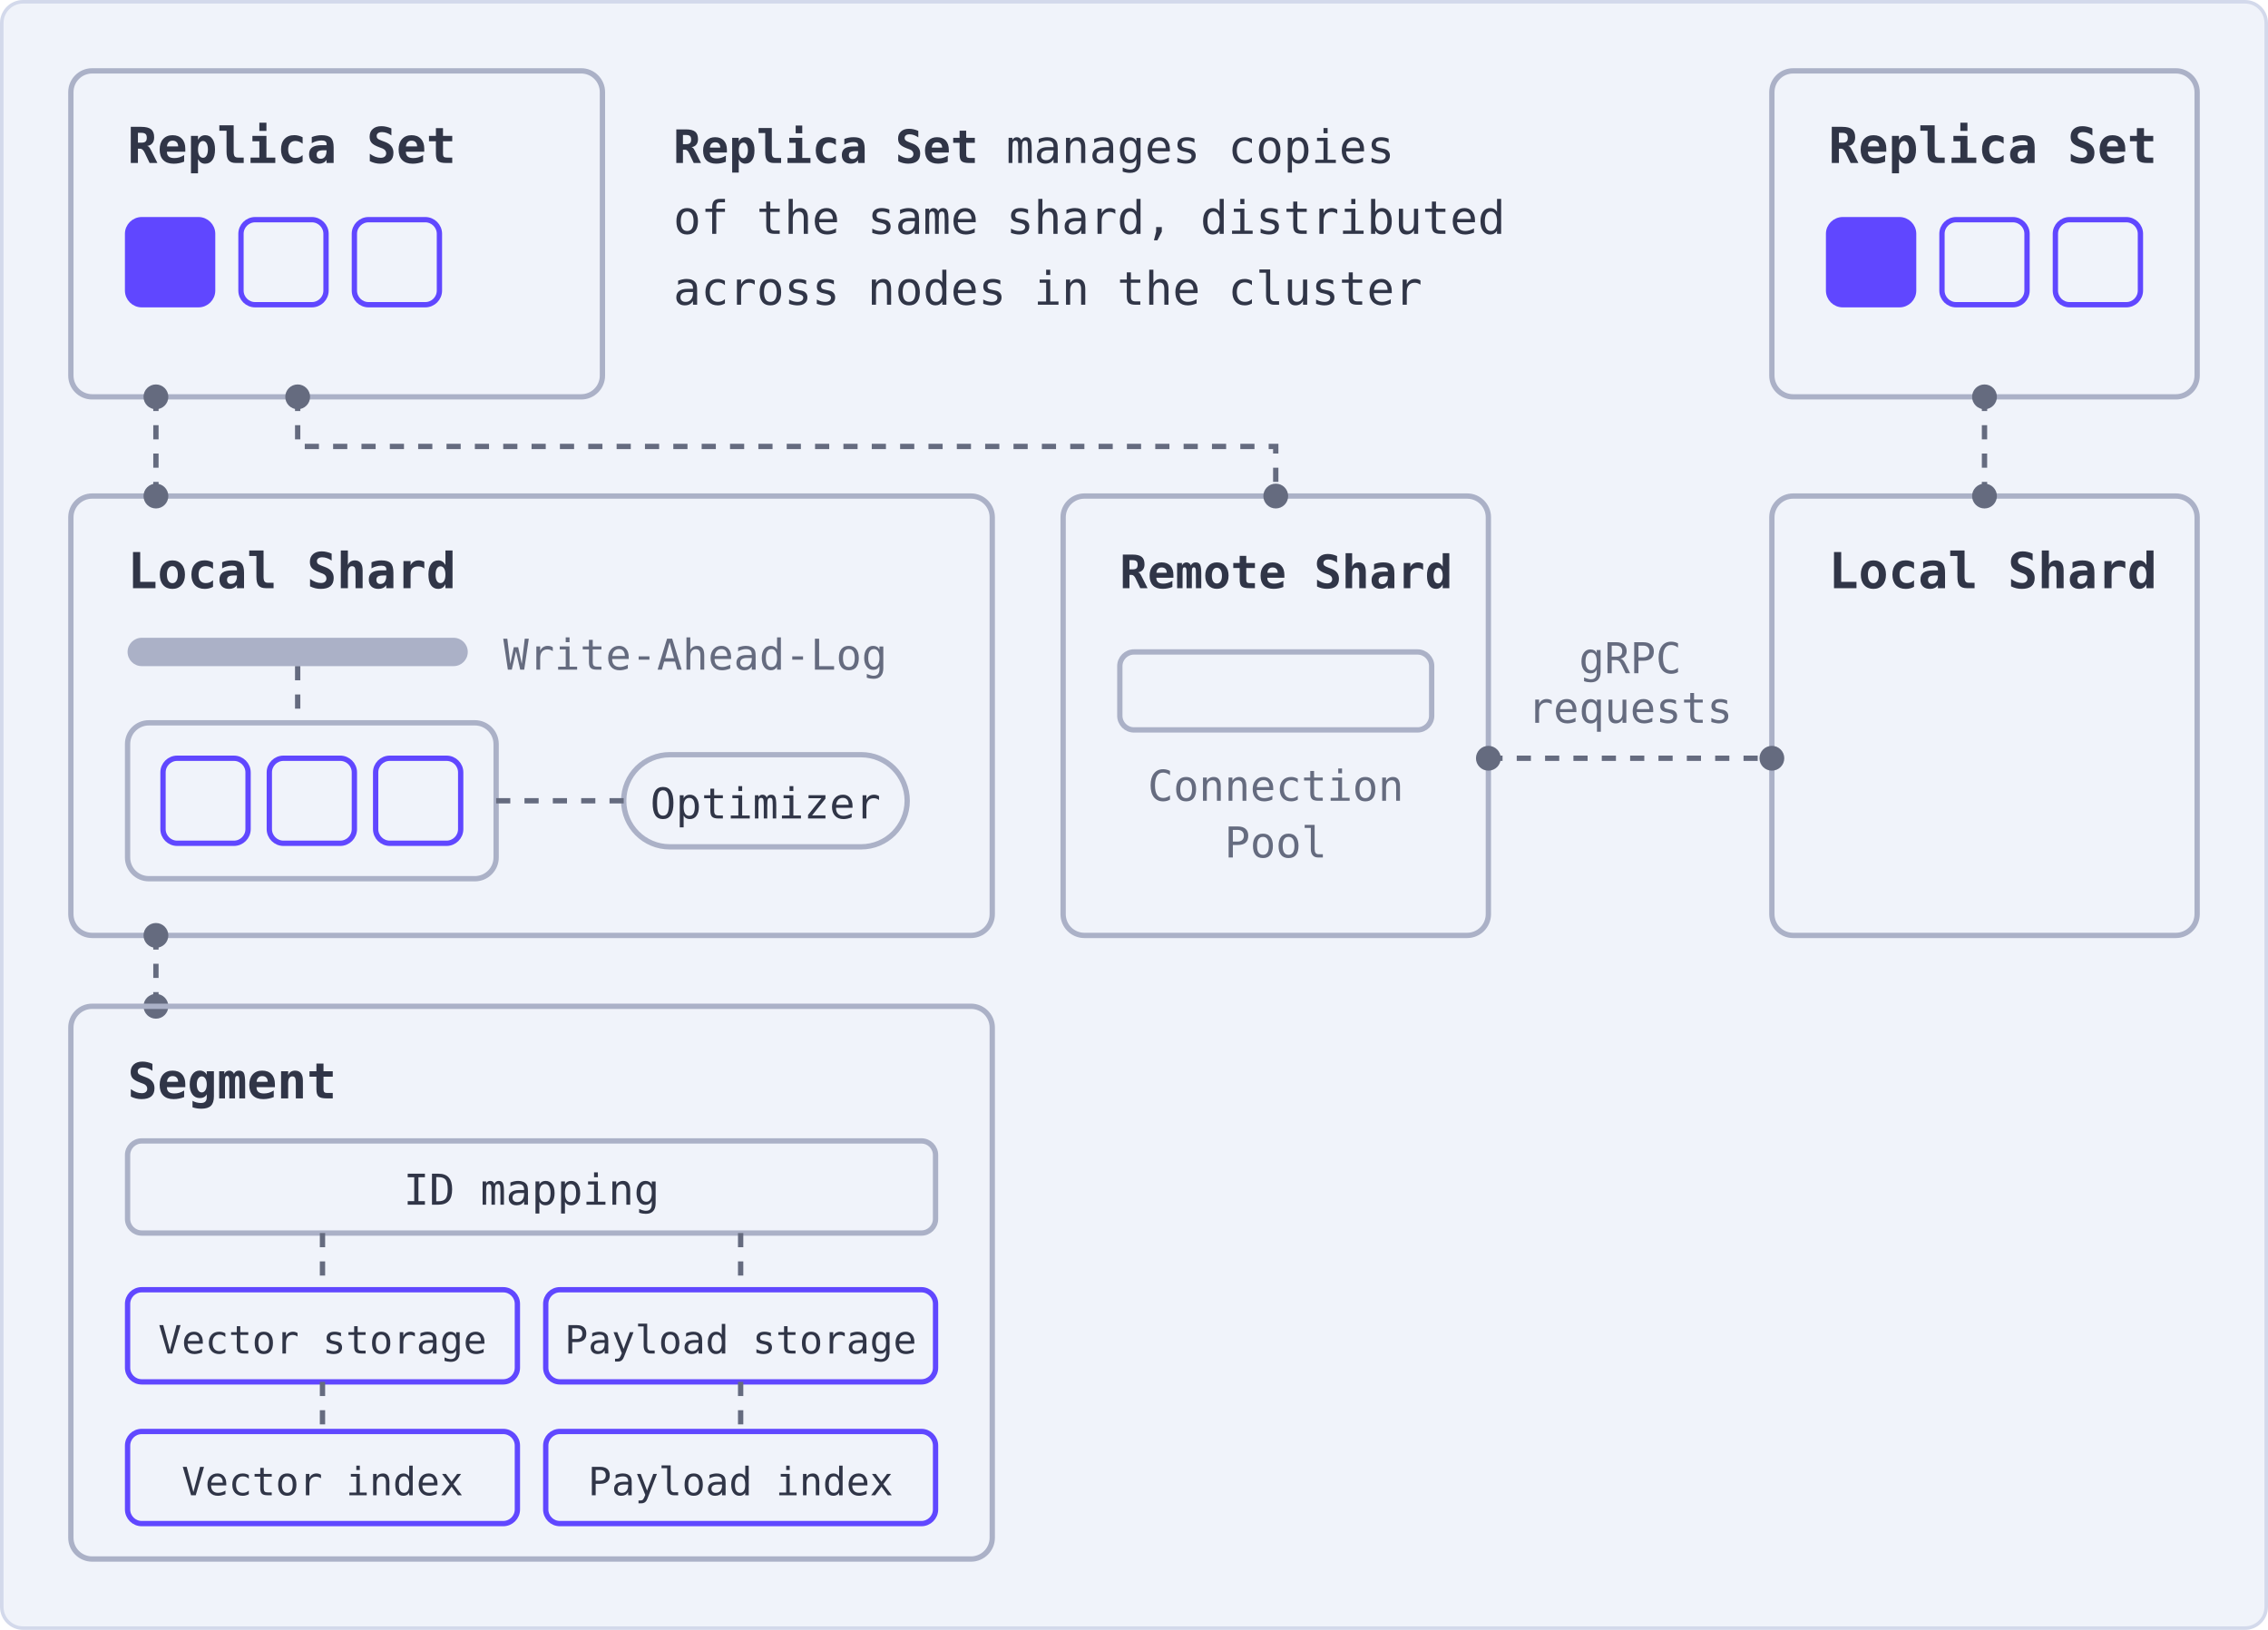
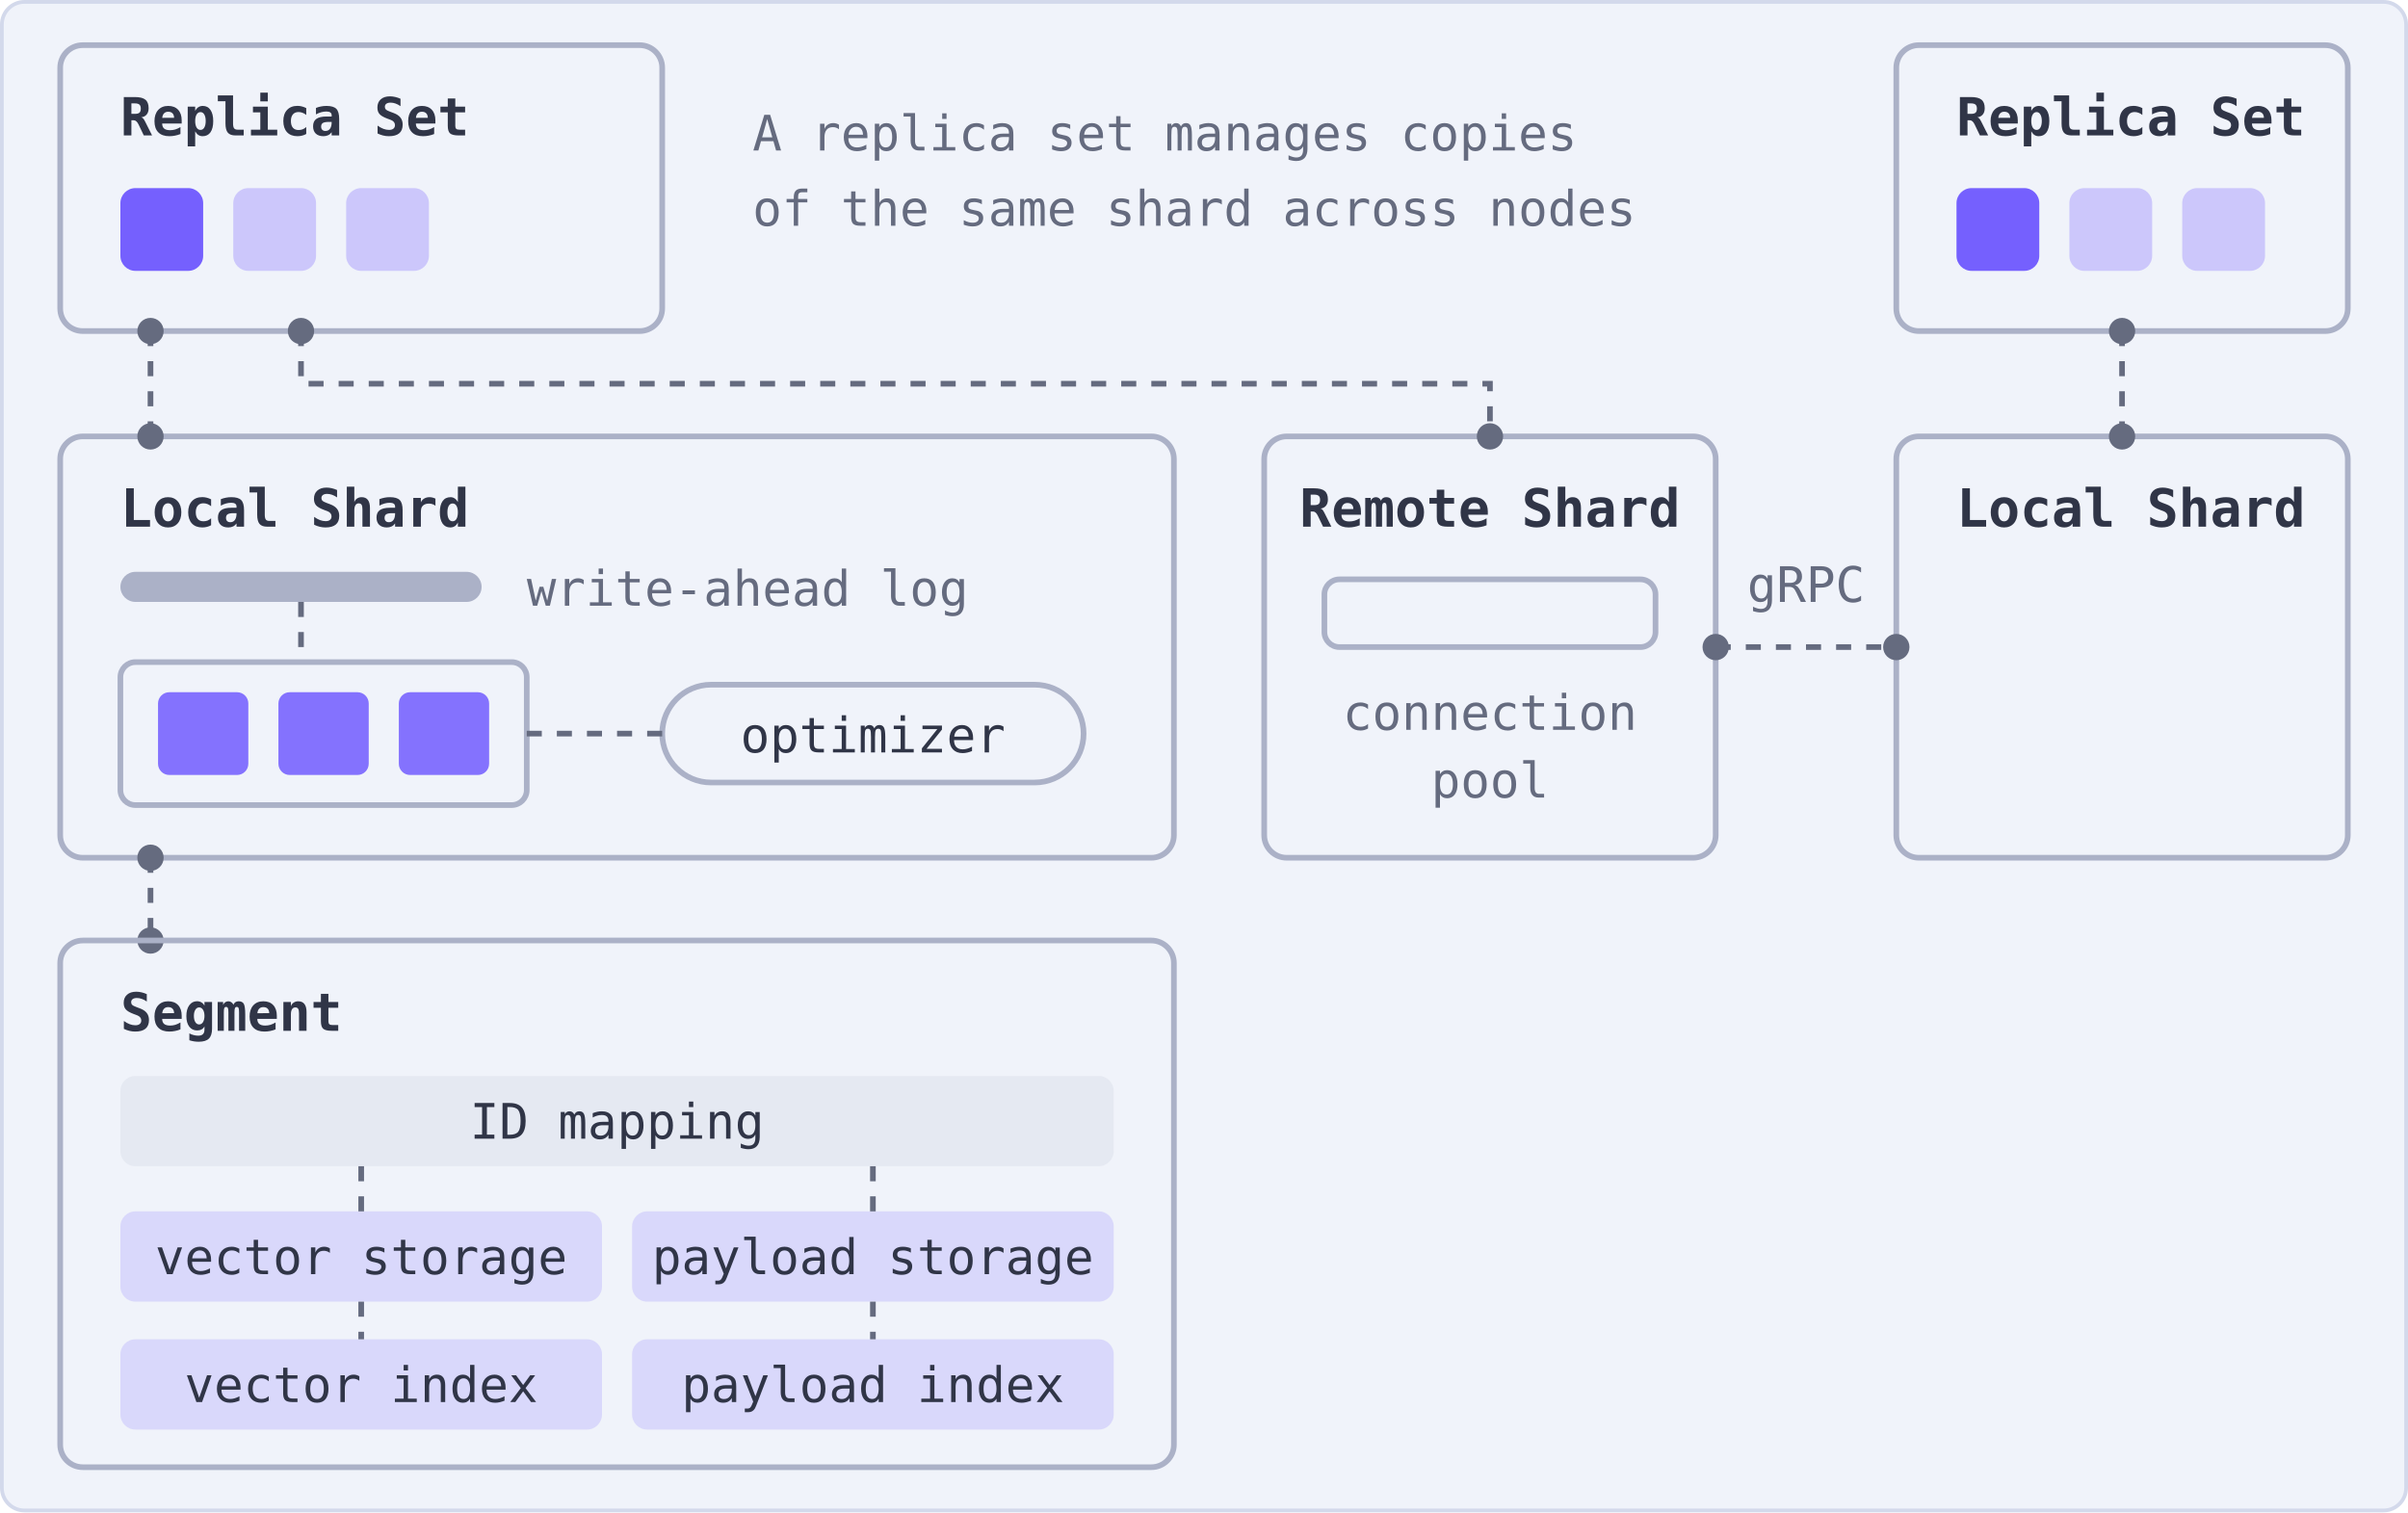
- <svg xmlns="http://www.w3.org/2000/svg" viewBox="0 0 640 460" role="img" aria-labelledby="description">
-   <rect x="0.5" y="0.5" width="639" height="459" rx="6" fill="#f0f3fa" stroke="#d3d9eb" stroke-width="1" />
+ <svg xmlns="http://www.w3.org/2000/svg" viewBox="0 0 640 402" role="img" aria-labelledby="description">
+   <defs>
+     <marker id="arrow" viewBox="0 0 10 10" refX="9" refY="5" markerWidth="6" markerHeight="6" orient="auto-start-reverse">
+       <path d="M0 0 L10 5 L0 10 Z" fill="#656b7f" />
+     </marker>
+     <marker id="arrow-accent" viewBox="0 0 10 10" refX="9" refY="5" markerWidth="5" markerHeight="5" orient="auto-start-reverse">
+       <path d="M0 0 L10 5 L0 10 Z" fill="#dc244c" />
+     </marker>
+   </defs>
+   <rect x="0.5" y="0.5" width="639" height="401" rx="6" fill="#f0f3fa" stroke="#d3d9eb" stroke-width="1" />
  <g font-family="'Geist Mono', ui-monospace, SFMono-Regular, Menlo, Consolas, monospace">
-     <rect x="20" y="20" width="150" height="92" rx="6" fill="none" stroke="#abb1c7" stroke-width="1.5" />
-     <text x="36" y="46" font-size="14" fill="#303547" font-weight="600">Replica Set</text>
-     <rect x="36" y="62" width="24" height="24" rx="4" fill="#6047ff" stroke="#6047ff" stroke-width="1.5" />
-     <rect x="68" y="62" width="24" height="24" rx="4" fill="none" stroke="#6047ff" stroke-width="1.5" />
-     <rect x="100" y="62" width="24" height="24" rx="4" fill="none" stroke="#6047ff" stroke-width="1.5" />
-     <rect x="500" y="20" width="120" height="92" rx="6" fill="none" stroke="#abb1c7" stroke-width="1.5" />
-     <text x="516" y="46" font-size="14" fill="#303547" font-weight="600">Replica Set</text>
-     <rect x="516" y="62" width="24" height="24" rx="4" fill="#6047ff" stroke="#6047ff" stroke-width="1.5" />
-     <rect x="548" y="62" width="24" height="24" rx="4" fill="none" stroke="#6047ff" stroke-width="1.5" />
-     <rect x="580" y="62" width="24" height="24" rx="4" fill="none" stroke="#6047ff" stroke-width="1.5" />
-     <text x="190" y="46" font-size="13" fill="#303547">
-       <tspan font-weight="600">Replica Set</tspan> manages copies</text>
-     <text x="190" y="66" font-size="13" fill="#303547">of the same shard, distributed</text>
-     <text x="190" y="86" font-size="13" fill="#303547">across nodes in the cluster</text>
-     <rect x="20" y="140" width="260" height="124" rx="6" fill="none" stroke="#abb1c7" stroke-width="1.5" />
-     <text x="36" y="166" font-size="14" fill="#303547" font-weight="600">Local Shard</text>
-     <rect x="36" y="180" width="96" height="8" rx="4" fill="#abb1c7" />
-     <text x="142" y="189" font-size="12" fill="#656b7f">Write-Ahead-Log</text>
-     <rect x="36" y="204" width="104" height="44" rx="6" fill="none" stroke="#abb1c7" stroke-width="1.5" />
-     <rect x="46" y="214" width="24" height="24" rx="4" fill="none" stroke="#6047ff" stroke-width="1.5" />
-     <rect x="76" y="214" width="24" height="24" rx="4" fill="none" stroke="#6047ff" stroke-width="1.5" />
-     <rect x="106" y="214" width="24" height="24" rx="4" fill="none" stroke="#6047ff" stroke-width="1.5" />
-     <path d="M84 188 V204" fill="none" stroke="#656b7f" stroke-width="1.5" stroke-dasharray="4 4" />
-     <rect x="176" y="213" width="80" height="26" rx="13" fill="none" stroke="#abb1c7" stroke-width="1.5" />
-     <text x="216" y="231" font-size="12" text-anchor="middle" fill="#303547">Optimizer</text>
-     <path d="M140 226 H176" fill="none" stroke="#656b7f" stroke-width="1.5" stroke-dasharray="4 4" />
-     <rect x="300" y="140" width="120" height="124" rx="6" fill="none" stroke="#abb1c7" stroke-width="1.5" />
-     <text x="316" y="166" font-size="13" fill="#303547" font-weight="600">Remote Shard</text>
-     <rect x="316" y="184" width="88" height="22" rx="4" fill="none" stroke="#abb1c7" stroke-width="1.5" />
-     <text x="360" y="226" font-size="12" text-anchor="middle" fill="#656b7f">Connection</text>
-     <text x="360" y="242" font-size="12" text-anchor="middle" fill="#656b7f">Pool</text>
-     <rect x="500" y="140" width="120" height="124" rx="6" fill="none" stroke="#abb1c7" stroke-width="1.5" />
-     <text x="516" y="166" font-size="14" fill="#303547" font-weight="600">Local Shard</text>
-     <path d="M420 214 H500" fill="none" stroke="#656b7f" stroke-width="1.5" stroke-dasharray="4 4" />
-     <circle cx="420" cy="214" r="3.5" fill="#656b7f" />
-     <circle cx="500" cy="214" r="3.5" fill="#656b7f" />
-     <text x="460" y="190" font-size="12" text-anchor="middle" fill="#656b7f">gRPC</text>
-     <text x="460" y="204" font-size="12" text-anchor="middle" fill="#656b7f">requests</text>
-     <path d="M44 112 V140" fill="none" stroke="#656b7f" stroke-width="1.5" stroke-dasharray="4 4" />
-     <circle cx="44" cy="112" r="3.5" fill="#656b7f" />
-     <circle cx="44" cy="140" r="3.5" fill="#656b7f" />
-     <path d="M84 112 V126 H360 V140" fill="none" stroke="#656b7f" stroke-width="1.5" stroke-dasharray="4 4" />
-     <circle cx="84" cy="112" r="3.5" fill="#656b7f" />
-     <circle cx="360" cy="140" r="3.5" fill="#656b7f" />
-     <path d="M560 112 V140" fill="none" stroke="#656b7f" stroke-width="1.5" stroke-dasharray="4 4" />
-     <circle cx="560" cy="112" r="3.5" fill="#656b7f" />
-     <circle cx="560" cy="140" r="3.5" fill="#656b7f" />
-     <path d="M44 264 V284" fill="none" stroke="#656b7f" stroke-width="1.5" stroke-dasharray="4 4" />
-     <circle cx="44" cy="264" r="3.5" fill="#656b7f" />
-     <circle cx="44" cy="284" r="3.5" fill="#656b7f" />
-     <rect x="20" y="284" width="260" height="156" rx="6" fill="none" stroke="#abb1c7" stroke-width="1.5" />
-     <text x="36" y="310" font-size="14" fill="#303547" font-weight="600">Segment</text>
-     <rect x="36" y="322" width="228" height="26" rx="4" fill="none" stroke="#abb1c7" stroke-width="1.5" />
-     <text x="150" y="340" font-size="12" text-anchor="middle" fill="#303547">ID mapping</text>
-     <rect x="36" y="364" width="110" height="26" rx="4" fill="none" stroke="#6047ff" stroke-width="1.5" />
-     <text x="91" y="382" font-size="11" text-anchor="middle" fill="#303547">Vector storage</text>
-     <rect x="36" y="404" width="110" height="26" rx="4" fill="none" stroke="#6047ff" stroke-width="1.5" />
-     <text x="91" y="422" font-size="11" text-anchor="middle" fill="#303547">Vector index</text>
-     <path d="M91 348 V364" fill="none" stroke="#656b7f" stroke-width="1.5" stroke-dasharray="4 4" />
-     <path d="M91 390 V404" fill="none" stroke="#656b7f" stroke-width="1.5" stroke-dasharray="4 4" />
-     <rect x="154" y="364" width="110" height="26" rx="4" fill="none" stroke="#6047ff" stroke-width="1.5" />
-     <text x="209" y="382" font-size="11" text-anchor="middle" fill="#303547">Payload storage</text>
-     <rect x="154" y="404" width="110" height="26" rx="4" fill="none" stroke="#6047ff" stroke-width="1.5" />
-     <text x="209" y="422" font-size="11" text-anchor="middle" fill="#303547">Payload index</text>
-     <path d="M209 348 V364" fill="none" stroke="#656b7f" stroke-width="1.5" stroke-dasharray="4 4" />
-     <path d="M209 390 V404" fill="none" stroke="#656b7f" stroke-width="1.5" stroke-dasharray="4 4" />
+     <rect x="16" y="12" width="160" height="76" rx="6" fill="none" stroke="#abb1c7" stroke-width="1.5" />
+     <text x="32" y="36" font-size="14" fill="#303547" font-weight="600">Replica Set</text>
+     <rect x="32" y="50" width="22" height="22" rx="4" fill="#6047ff" fill-opacity="0.85" />
+     <rect x="62" y="50" width="22" height="22" rx="4" fill="#6047ff" fill-opacity="0.25" />
+     <rect x="92" y="50" width="22" height="22" rx="4" fill="#6047ff" fill-opacity="0.25" />
+     <rect x="504" y="12" width="120" height="76" rx="6" fill="none" stroke="#abb1c7" stroke-width="1.5" />
+     <text x="520" y="36" font-size="14" fill="#303547" font-weight="600">Replica Set</text>
+     <rect x="520" y="50" width="22" height="22" rx="4" fill="#6047ff" fill-opacity="0.85" />
+     <rect x="550" y="50" width="22" height="22" rx="4" fill="#6047ff" fill-opacity="0.25" />
+     <rect x="580" y="50" width="22" height="22" rx="4" fill="#6047ff" fill-opacity="0.25" />
+     <text x="200" y="40" font-size="13" fill="#656b7f">A replica set manages copies</text>
+     <text x="200" y="60" font-size="13" fill="#656b7f">of the same shard across nodes</text>
+     <rect x="16" y="116" width="296" height="112" rx="6" fill="none" stroke="#abb1c7" stroke-width="1.5" />
+     <text x="32" y="140" font-size="14" fill="#303547" font-weight="600">Local Shard</text>
+     <rect x="32" y="152" width="96" height="8" rx="4" fill="#abb1c7" />
+     <text x="140" y="161" font-size="13" fill="#656b7f">write-ahead log</text>
+     <rect x="32" y="176" width="108" height="38" rx="4" fill="none" stroke="#abb1c7" stroke-width="1.5" />
+     <rect x="42" y="184" width="24" height="22" rx="3" fill="#6047ff" fill-opacity="0.75" />
+     <rect x="74" y="184" width="24" height="22" rx="3" fill="#6047ff" fill-opacity="0.75" />
+     <rect x="106" y="184" width="24" height="22" rx="3" fill="#6047ff" fill-opacity="0.75" />
+     <path d="M80 160 V176" fill="none" stroke="#656b7f" stroke-width="1.5" stroke-dasharray="4 4" />
+     <rect x="176" y="182" width="112" height="26" rx="13" fill="none" stroke="#abb1c7" stroke-width="1.5" />
+     <text x="232" y="200" font-size="13" text-anchor="middle" fill="#303547">optimizer</text>
+     <path d="M140 195 H176" fill="none" stroke="#656b7f" stroke-width="1.5" stroke-dasharray="4 4" />
+     <rect x="336" y="116" width="120" height="112" rx="6" fill="none" stroke="#abb1c7" stroke-width="1.5" />
+     <text x="396" y="140" font-size="14" text-anchor="middle" fill="#303547" font-weight="600">Remote Shard</text>
+     <rect x="352" y="154" width="88" height="18" rx="4" fill="none" stroke="#abb1c7" stroke-width="1.5" />
+     <text x="396" y="194" font-size="13" text-anchor="middle" fill="#656b7f">connection</text>
+     <text x="396" y="212" font-size="13" text-anchor="middle" fill="#656b7f">pool</text>
+     <rect x="504" y="116" width="120" height="112" rx="6" fill="none" stroke="#abb1c7" stroke-width="1.5" />
+     <text x="520" y="140" font-size="14" fill="#303547" font-weight="600">Local Shard</text>
+     <path d="M456 172 H504" fill="none" stroke="#656b7f" stroke-width="1.5" stroke-dasharray="4 4" />
+     <circle cx="456" cy="172" r="3.5" fill="#656b7f" />
+     <circle cx="504" cy="172" r="3.5" fill="#656b7f" />
+     <text x="480" y="160" font-size="13" text-anchor="middle" fill="#656b7f">gRPC</text>
+     <path d="M40 88 V116" fill="none" stroke="#656b7f" stroke-width="1.5" stroke-dasharray="4 4" />
+     <path d="M80 88 V102 H396 V116" fill="none" stroke="#656b7f" stroke-width="1.5" stroke-dasharray="4 4" />
+     <path d="M564 88 V116" fill="none" stroke="#656b7f" stroke-width="1.5" stroke-dasharray="4 4" />
+     <circle cx="40" cy="88" r="3.5" fill="#656b7f" />
+     <circle cx="40" cy="116" r="3.5" fill="#656b7f" />
+     <circle cx="80" cy="88" r="3.5" fill="#656b7f" />
+     <circle cx="396" cy="116" r="3.5" fill="#656b7f" />
+     <circle cx="564" cy="88" r="3.5" fill="#656b7f" />
+     <circle cx="564" cy="116" r="3.5" fill="#656b7f" />
+     <path d="M40 228 V250" fill="none" stroke="#656b7f" stroke-width="1.5" stroke-dasharray="4 4" />
+     <circle cx="40" cy="228" r="3.5" fill="#656b7f" />
+     <circle cx="40" cy="250" r="3.5" fill="#656b7f" />
+     <rect x="16" y="250" width="296" height="140" rx="6" fill="none" stroke="#abb1c7" stroke-width="1.5" />
+     <text x="32" y="274" font-size="14" fill="#303547" font-weight="600">Segment</text>
+     <rect x="32" y="286" width="264" height="24" rx="4" fill="#abb1c7" fill-opacity="0.16" />
+     <text x="164" y="302.68" font-size="13" text-anchor="middle" fill="#303547">ID mapping</text>
+     <rect x="32" y="322" width="128" height="24" rx="4" fill="#6047ff" fill-opacity="0.16" />
+     <text x="96" y="338.68" font-size="13" text-anchor="middle" fill="#303547">vector storage</text>
+     <rect x="32" y="356" width="128" height="24" rx="4" fill="#6047ff" fill-opacity="0.16" />
+     <text x="96" y="372.68" font-size="13" text-anchor="middle" fill="#303547">vector index</text>
+     <path d="M96 310 V322" fill="none" stroke="#656b7f" stroke-width="1.5" stroke-dasharray="4 4" />
+     <path d="M96 346 V356" fill="none" stroke="#656b7f" stroke-width="1.5" stroke-dasharray="4 4" />
+     <rect x="168" y="322" width="128" height="24" rx="4" fill="#6047ff" fill-opacity="0.16" />
+     <text x="232" y="338.68" font-size="13" text-anchor="middle" fill="#303547">payload storage</text>
+     <rect x="168" y="356" width="128" height="24" rx="4" fill="#6047ff" fill-opacity="0.16" />
+     <text x="232" y="372.68" font-size="13" text-anchor="middle" fill="#303547">payload index</text>
+     <path d="M232 310 V322" fill="none" stroke="#656b7f" stroke-width="1.5" stroke-dasharray="4 4" />
+     <path d="M232 346 V356" fill="none" stroke="#656b7f" stroke-width="1.5" stroke-dasharray="4 4" />
  </g>
</svg>
